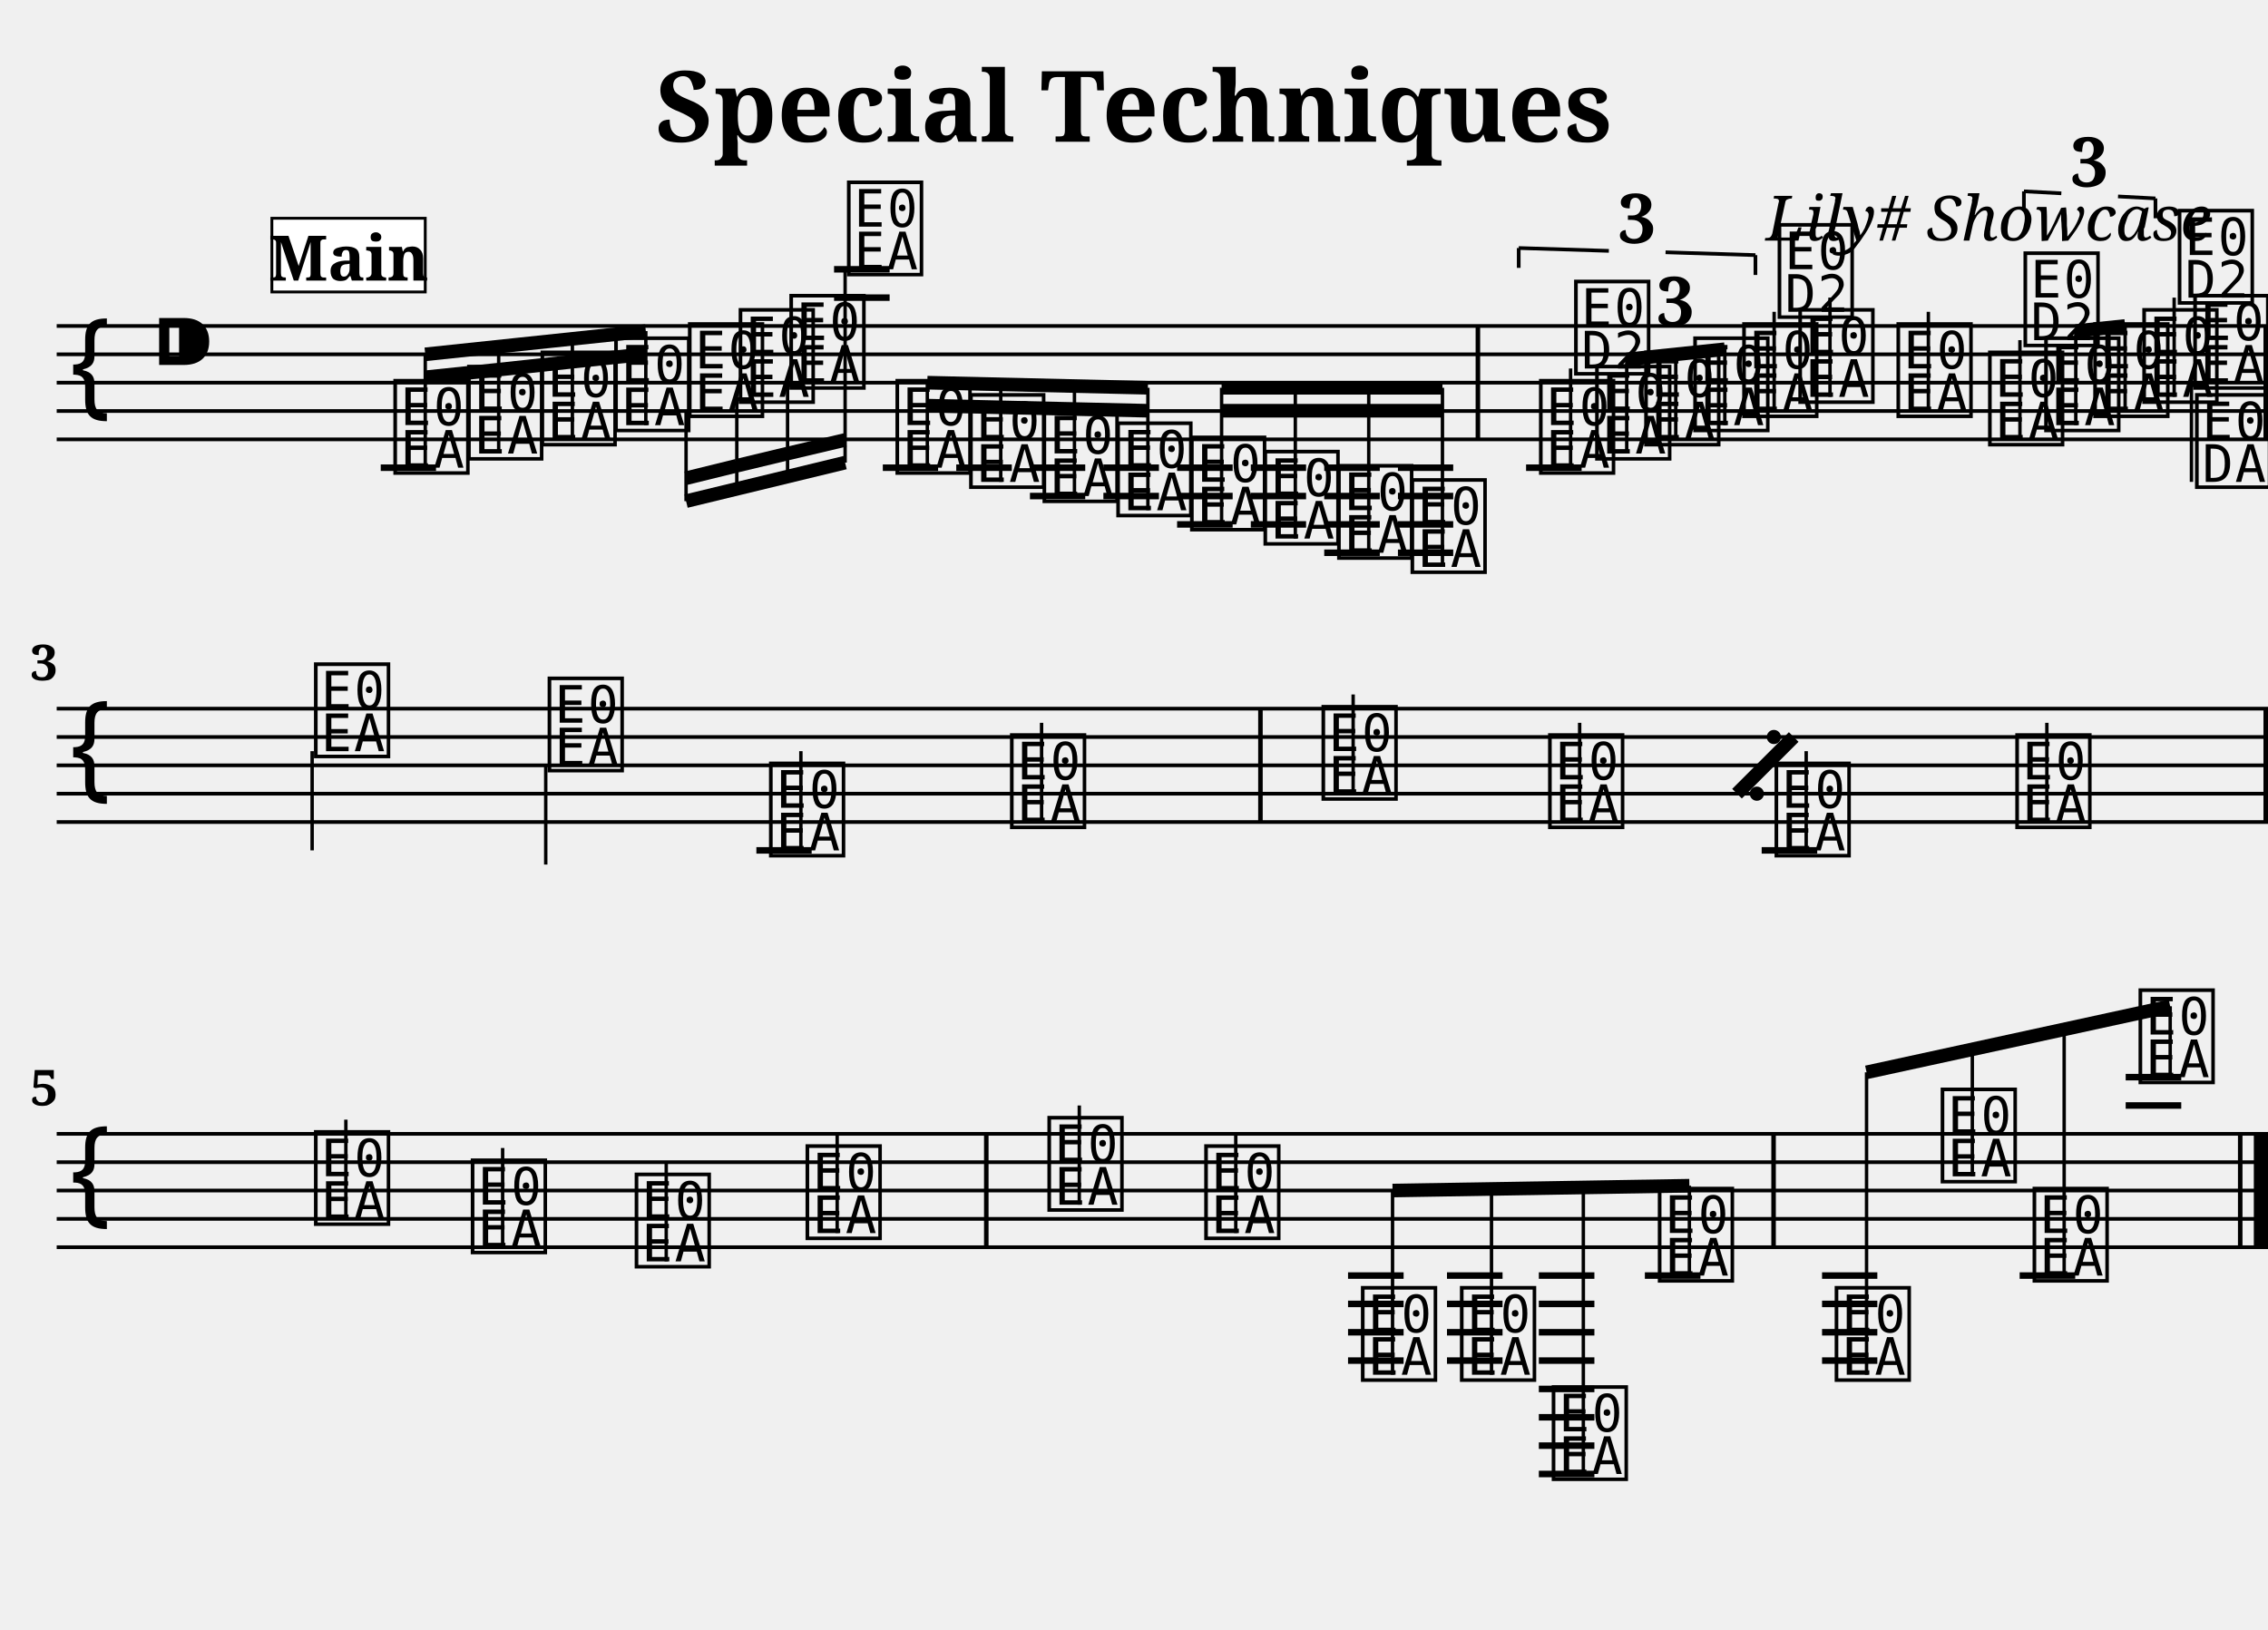
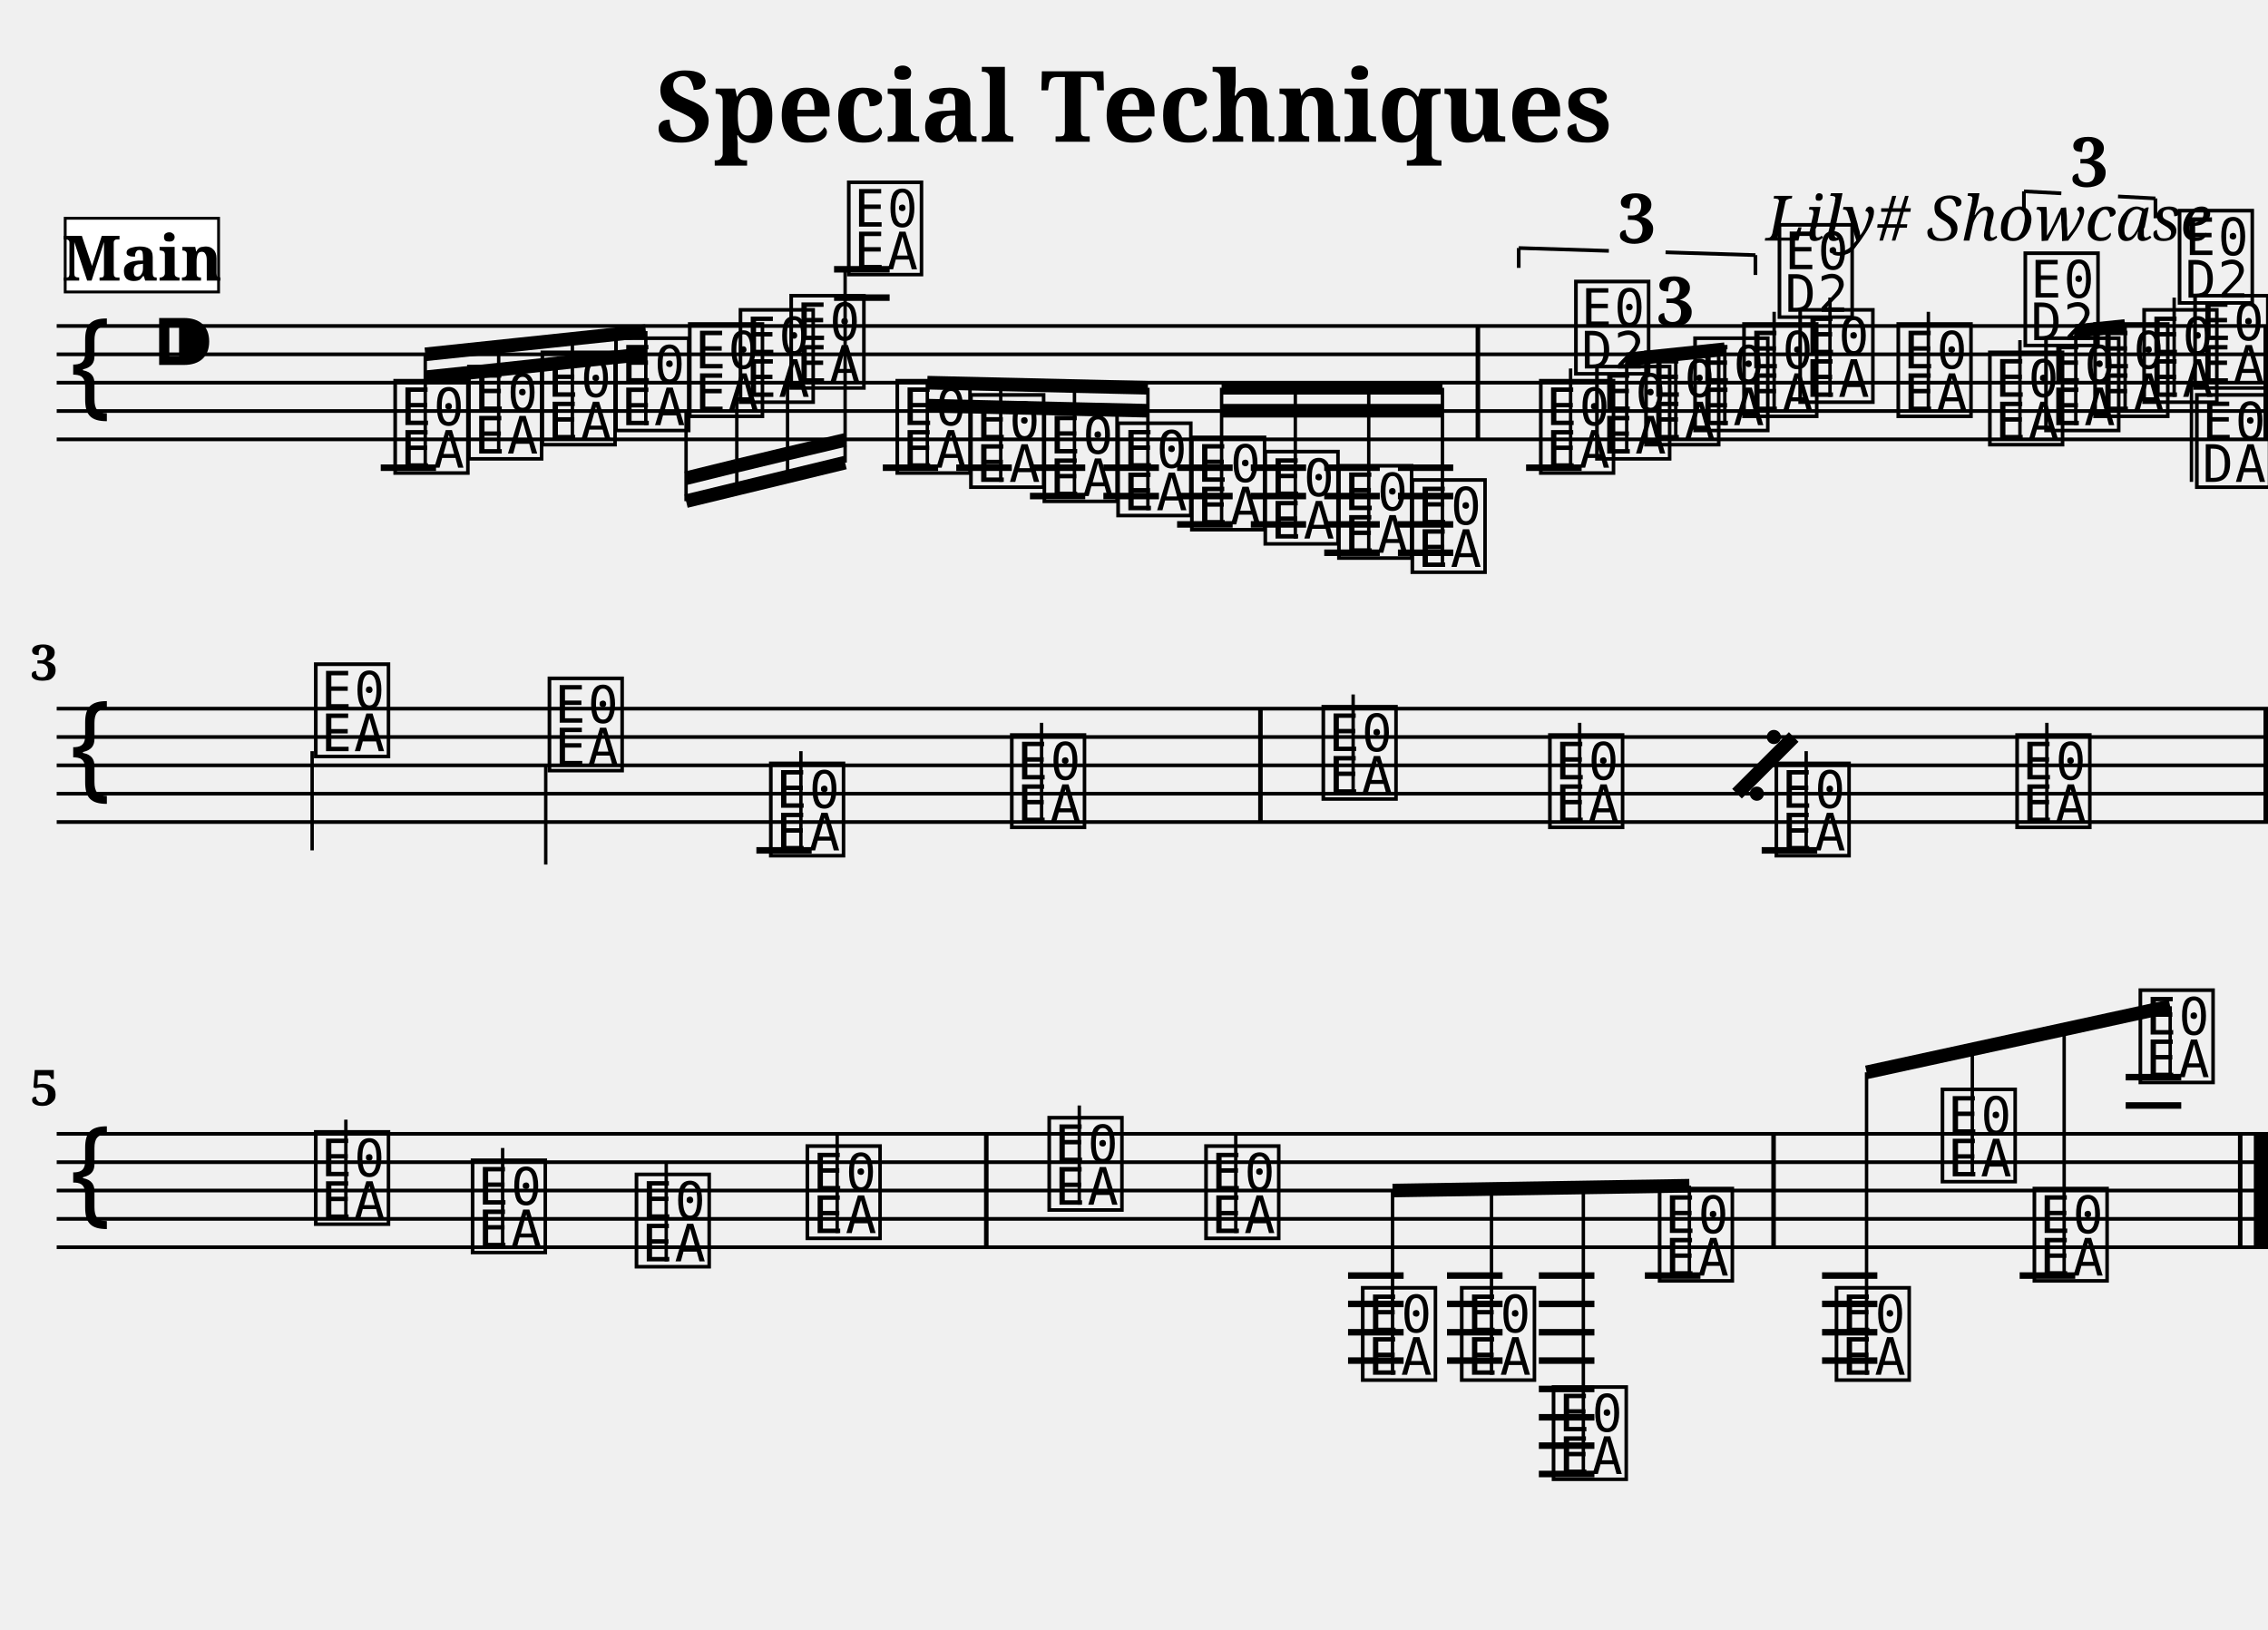
<svg xmlns="http://www.w3.org/2000/svg" width="800.0" height="575.0" viewBox="0 0 80.00 57.50">
  <style>
  @font-face { font-family: 'Emmentaler'; src: local('Emmentaler'); }
  .music { font-family: 'Emmentaler', serif; }
</style>
  <text x="40.00" y="5.00" font-size="3.49" font-family="serif" font-weight="bold" text-anchor="middle">Special Techniques</text>
  <text x="78.00" y="8.49" font-size="2.20" font-family="serif" font-style="italic" text-anchor="end">Lily# Showcase</text>
  <g transform="translate(2.00,0.00) scale(1,1)">
    <line x1="0.00" y1="11.50" x2="78.00" y2="11.50" stroke="#000000" stroke-width="0.130" />
    <line x1="0.00" y1="12.50" x2="78.00" y2="12.50" stroke="#000000" stroke-width="0.130" />
    <line x1="0.00" y1="13.50" x2="78.00" y2="13.50" stroke="#000000" stroke-width="0.130" />
    <line x1="0.00" y1="14.50" x2="78.00" y2="14.50" stroke="#000000" stroke-width="0.130" />
    <line x1="0.00" y1="15.50" x2="78.00" y2="15.50" stroke="#000000" stroke-width="0.130" />
    <text class="music" x="0.30" y="14.50" font-size="4.00"></text>
    <text class="music" x="3.30" y="13.50" font-size="4.00"></text>
    <text class="music" x="11.75" y="16.50" font-size="4.00" data-pos="222"></text>
    <text class="music" x="14.35" y="16.00" font-size="4.00" data-pos="295"></text>
    <text class="music" x="16.94" y="15.50" font-size="4.00" data-pos="297"></text>
    <text class="music" x="19.54" y="15.00" font-size="4.00" data-pos="299"></text>
    <text class="music" x="22.14" y="14.50" font-size="4.00" data-pos="301"></text>
    <text class="music" x="23.93" y="14.00" font-size="4.00" data-pos="303"></text>
    <text class="music" x="25.72" y="13.50" font-size="4.00" data-pos="305"></text>
    <text class="music" x="27.75" y="9.50" font-size="4.00" data-pos="307"></text>
    <text class="music" x="29.46" y="16.50" font-size="4.00" data-pos="337"></text>
    <text class="music" x="32.06" y="17.00" font-size="4.00" data-pos="408"></text>
    <text class="music" x="34.65" y="17.50" font-size="4.00" data-pos="410"></text>
    <text class="music" x="37.25" y="18.00" font-size="4.00" data-pos="412"></text>
    <text class="music" x="39.85" y="18.50" font-size="4.00" data-pos="414"></text>
    <text class="music" x="42.44" y="19.00" font-size="4.00" data-pos="416"></text>
    <text class="music" x="45.04" y="19.50" font-size="4.00" data-pos="418"></text>
    <text class="music" x="47.63" y="20.00" font-size="4.00" data-pos="420"></text>
    <text class="music" x="52.16" y="16.50" font-size="4.00" data-pos="512"></text>
    <line x1="53.40" y1="16.50" x2="53.40" y2="13.00" stroke="#000000" stroke-width="0.120" />
    <text class="music" x="53.40" y="13.00" font-size="4.00"></text>
    <text class="music" x="54.14" y="16.00" font-size="4.00" data-pos="528"></text>
    <text class="music" x="55.87" y="15.50" font-size="4.00" data-pos="531"></text>
    <text class="music" x="57.60" y="15.00" font-size="4.00" data-pos="533"></text>
    <text class="music" x="59.33" y="14.50" font-size="4.00" data-pos="537"></text>
    <line x1="60.58" y1="14.50" x2="60.58" y2="11.00" stroke="#000000" stroke-width="0.120" />
    <text class="music" x="60.58" y="11.00" font-size="4.00"></text>
    <text class="music" x="61.31" y="14.00" font-size="4.00" data-pos="541"></text>
    <line x1="62.55" y1="14.00" x2="62.55" y2="10.50" stroke="#000000" stroke-width="0.120" />
    <text class="music" x="64.77" y="14.50" font-size="4.00" data-pos="544"></text>
    <line x1="66.02" y1="14.50" x2="66.02" y2="11.00" stroke="#000000" stroke-width="0.120" />
    <text class="music" x="68.00" y="15.50" font-size="4.00" data-pos="563"></text>
    <line x1="69.25" y1="15.50" x2="69.25" y2="12.00" stroke="#000000" stroke-width="0.120" />
    <text class="music" x="69.25" y="12.00" font-size="4.00"></text>
    <text class="music" x="69.98" y="15.00" font-size="4.00" data-pos="579"></text>
    <text class="music" x="71.71" y="14.50" font-size="4.00" data-pos="582"></text>
    <text class="music" x="73.44" y="14.00" font-size="4.00" data-pos="584"></text>
    <line x1="74.69" y1="14.00" x2="74.69" y2="10.50" stroke="#000000" stroke-width="0.120" />
    <text class="music" x="74.69" y="10.50" font-size="4.00"></text>
    <text class="music" x="75.24" y="13.50" font-size="4.00" data-pos="588"></text>
    <line x1="75.30" y1="13.50" x2="75.30" y2="17.00" stroke="#000000" stroke-width="0.120" />
    <text class="music" x="75.30" y="17.00" font-size="4.00"></text>
    <line x1="11.43" y1="16.50" x2="13.38" y2="16.50" stroke="#000000" stroke-width="0.230" />
    <line x1="27.42" y1="10.50" x2="29.38" y2="10.50" stroke="#000000" stroke-width="0.230" />
    <line x1="27.42" y1="9.50" x2="29.38" y2="9.50" stroke="#000000" stroke-width="0.230" />
    <line x1="29.14" y1="16.50" x2="31.09" y2="16.50" stroke="#000000" stroke-width="0.230" />
    <line x1="31.73" y1="16.50" x2="33.69" y2="16.50" stroke="#000000" stroke-width="0.230" />
    <line x1="34.33" y1="16.50" x2="36.28" y2="16.50" stroke="#000000" stroke-width="0.230" />
    <line x1="34.33" y1="17.50" x2="36.28" y2="17.50" stroke="#000000" stroke-width="0.230" />
    <line x1="36.92" y1="16.50" x2="38.88" y2="16.50" stroke="#000000" stroke-width="0.230" />
    <line x1="36.92" y1="17.50" x2="38.88" y2="17.50" stroke="#000000" stroke-width="0.230" />
    <line x1="39.52" y1="16.50" x2="41.48" y2="16.50" stroke="#000000" stroke-width="0.230" />
    <line x1="39.52" y1="17.50" x2="41.48" y2="17.50" stroke="#000000" stroke-width="0.230" />
    <line x1="39.52" y1="18.50" x2="41.48" y2="18.50" stroke="#000000" stroke-width="0.230" />
    <line x1="42.12" y1="16.50" x2="44.07" y2="16.50" stroke="#000000" stroke-width="0.230" />
    <line x1="42.12" y1="17.50" x2="44.07" y2="17.50" stroke="#000000" stroke-width="0.230" />
    <line x1="42.12" y1="18.50" x2="44.07" y2="18.50" stroke="#000000" stroke-width="0.230" />
    <line x1="44.71" y1="16.50" x2="46.67" y2="16.50" stroke="#000000" stroke-width="0.230" />
    <line x1="44.71" y1="17.50" x2="46.67" y2="17.50" stroke="#000000" stroke-width="0.230" />
    <line x1="44.71" y1="18.50" x2="46.67" y2="18.50" stroke="#000000" stroke-width="0.230" />
    <line x1="44.71" y1="19.50" x2="46.67" y2="19.50" stroke="#000000" stroke-width="0.230" />
    <line x1="47.31" y1="16.50" x2="49.26" y2="16.50" stroke="#000000" stroke-width="0.230" />
    <line x1="47.31" y1="17.50" x2="49.26" y2="17.50" stroke="#000000" stroke-width="0.230" />
    <line x1="47.31" y1="18.50" x2="49.26" y2="18.50" stroke="#000000" stroke-width="0.230" />
    <line x1="47.31" y1="19.50" x2="49.26" y2="19.50" stroke="#000000" stroke-width="0.230" />
    <line x1="51.83" y1="16.50" x2="53.79" y2="16.50" stroke="#000000" stroke-width="0.230" />
    <rect x="50.05" y="11.50" width="0.16" height="4.00" fill="#000000" />
    <rect x="77.84" y="11.50" width="0.16" height="4.00" fill="#000000" />
    <line x1="13.00" y1="12.50" x2="20.78" y2="11.68" stroke="#000000" stroke-width="0.480" />
    <line x1="13.00" y1="13.31" x2="15.59" y2="13.04" stroke="#000000" stroke-width="0.480" />
    <line x1="15.59" y1="13.04" x2="18.19" y2="12.76" stroke="#000000" stroke-width="0.480" />
    <line x1="18.19" y1="12.76" x2="20.78" y2="12.49" stroke="#000000" stroke-width="0.480" />
    <line x1="13.00" y1="16.50" x2="13.00" y2="12.50" stroke="#000000" stroke-width="0.120" />
    <line x1="15.59" y1="16.00" x2="15.59" y2="12.22" stroke="#000000" stroke-width="0.120" />
    <line x1="18.19" y1="15.50" x2="18.19" y2="11.95" stroke="#000000" stroke-width="0.120" />
    <line x1="20.78" y1="15.00" x2="20.78" y2="11.68" stroke="#000000" stroke-width="0.120" />
    <line x1="22.20" y1="17.68" x2="27.81" y2="16.32" stroke="#000000" stroke-width="0.480" />
    <line x1="22.20" y1="16.87" x2="23.99" y2="16.43" stroke="#000000" stroke-width="0.480" />
    <line x1="23.99" y1="16.43" x2="25.78" y2="16.00" stroke="#000000" stroke-width="0.480" />
    <line x1="25.78" y1="16.00" x2="27.81" y2="15.52" stroke="#000000" stroke-width="0.480" />
    <line x1="22.20" y1="14.50" x2="22.20" y2="17.68" stroke="#000000" stroke-width="0.120" />
    <line x1="23.99" y1="14.00" x2="23.99" y2="17.24" stroke="#000000" stroke-width="0.120" />
    <line x1="25.78" y1="13.50" x2="25.78" y2="16.81" stroke="#000000" stroke-width="0.120" />
    <line x1="27.81" y1="9.50" x2="27.81" y2="16.32" stroke="#000000" stroke-width="0.120" />
    <line x1="30.71" y1="13.50" x2="38.49" y2="13.68" stroke="#000000" stroke-width="0.480" />
    <line x1="30.71" y1="14.31" x2="33.30" y2="14.37" stroke="#000000" stroke-width="0.480" />
    <line x1="33.30" y1="14.37" x2="35.90" y2="14.43" stroke="#000000" stroke-width="0.480" />
    <line x1="35.90" y1="14.43" x2="38.49" y2="14.49" stroke="#000000" stroke-width="0.480" />
    <line x1="30.71" y1="16.50" x2="30.71" y2="13.50" stroke="#000000" stroke-width="0.120" />
    <line x1="33.30" y1="17.00" x2="33.30" y2="13.56" stroke="#000000" stroke-width="0.120" />
    <line x1="35.90" y1="17.50" x2="35.90" y2="13.62" stroke="#000000" stroke-width="0.120" />
    <line x1="38.49" y1="18.00" x2="38.49" y2="13.68" stroke="#000000" stroke-width="0.120" />
    <line x1="41.09" y1="13.68" x2="48.88" y2="13.68" stroke="#000000" stroke-width="0.480" />
    <line x1="41.09" y1="14.49" x2="43.69" y2="14.49" stroke="#000000" stroke-width="0.480" />
    <line x1="43.69" y1="14.49" x2="46.28" y2="14.49" stroke="#000000" stroke-width="0.480" />
    <line x1="46.28" y1="14.49" x2="48.88" y2="14.49" stroke="#000000" stroke-width="0.480" />
    <line x1="41.09" y1="18.50" x2="41.09" y2="13.68" stroke="#000000" stroke-width="0.120" />
    <line x1="43.69" y1="19.00" x2="43.69" y2="13.68" stroke="#000000" stroke-width="0.120" />
    <line x1="46.28" y1="19.50" x2="46.28" y2="13.68" stroke="#000000" stroke-width="0.120" />
    <line x1="48.88" y1="20.00" x2="48.88" y2="13.68" stroke="#000000" stroke-width="0.120" />
    <line x1="55.38" y1="12.68" x2="58.84" y2="12.32" stroke="#000000" stroke-width="0.480" />
    <line x1="55.38" y1="16.00" x2="55.38" y2="12.68" stroke="#000000" stroke-width="0.120" />
    <line x1="57.11" y1="15.50" x2="57.11" y2="12.50" stroke="#000000" stroke-width="0.120" />
    <line x1="58.84" y1="15.00" x2="58.84" y2="12.32" stroke="#000000" stroke-width="0.120" />
    <line x1="71.22" y1="11.68" x2="72.96" y2="11.50" stroke="#000000" stroke-width="0.480" />
    <line x1="71.22" y1="15.00" x2="71.22" y2="11.68" stroke="#000000" stroke-width="0.120" />
    <line x1="72.96" y1="14.50" x2="72.96" y2="11.50" stroke="#000000" stroke-width="0.120" />
    <line x1="0.00" y1="25.00" x2="78.00" y2="25.00" stroke="#000000" stroke-width="0.130" />
    <line x1="0.00" y1="26.00" x2="78.00" y2="26.00" stroke="#000000" stroke-width="0.130" />
    <line x1="0.00" y1="27.00" x2="78.00" y2="27.00" stroke="#000000" stroke-width="0.130" />
    <line x1="0.00" y1="28.00" x2="78.00" y2="28.00" stroke="#000000" stroke-width="0.130" />
    <line x1="0.00" y1="29.00" x2="78.00" y2="29.00" stroke="#000000" stroke-width="0.130" />
    <text class="music" x="0.30" y="28.00" font-size="4.00"></text>
    <text class="music" x="8.95" y="26.50" font-size="4.00" data-pos="592"></text>
    <line x1="9.01" y1="26.50" x2="9.01" y2="30.00" stroke="#000000" stroke-width="0.120" />
    <text class="music" x="17.19" y="27.00" font-size="4.00" data-pos="595"></text>
    <line x1="17.25" y1="27.00" x2="17.25" y2="30.50" stroke="#000000" stroke-width="0.120" />
    <text class="music" x="25.00" y="30.00" font-size="4.00" data-pos="695"></text>
    <line x1="26.25" y1="30.00" x2="26.25" y2="26.50" stroke="#000000" stroke-width="0.120" />
    <text class="music" x="33.50" y="29.00" font-size="4.00" data-pos="698"></text>
    <line x1="34.74" y1="29.00" x2="34.74" y2="25.50" stroke="#000000" stroke-width="0.120" />
    <text class="music" x="44.49" y="28.00" font-size="4.00" data-pos="700"></text>
    <line x1="45.73" y1="28.00" x2="45.73" y2="24.50" stroke="#000000" stroke-width="0.120" />
    <text class="music" x="52.48" y="29.00" font-size="4.00" data-pos="702"></text>
    <line x1="53.72" y1="29.00" x2="53.72" y2="25.50" stroke="#000000" stroke-width="0.120" />
    <text class="music" x="60.47" y="30.00" font-size="4.00" data-pos="695"></text>
    <line x1="61.71" y1="30.00" x2="61.71" y2="26.50" stroke="#000000" stroke-width="0.120" />
    <text class="music" x="68.96" y="29.00" font-size="4.00" data-pos="698"></text>
    <line x1="70.20" y1="29.00" x2="70.20" y2="25.50" stroke="#000000" stroke-width="0.120" />
    <line x1="24.68" y1="30.00" x2="26.63" y2="30.00" stroke="#000000" stroke-width="0.230" />
    <line x1="60.14" y1="30.00" x2="62.10" y2="30.00" stroke="#000000" stroke-width="0.230" />
    <rect x="42.38" y="25.00" width="0.16" height="4.00" fill="#000000" />
    <rect x="77.84" y="25.00" width="0.16" height="4.00" fill="#000000" />
    <line x1="0.00" y1="40.00" x2="78.00" y2="40.00" stroke="#000000" stroke-width="0.130" />
    <line x1="0.00" y1="41.00" x2="78.00" y2="41.00" stroke="#000000" stroke-width="0.130" />
    <line x1="0.00" y1="42.00" x2="78.00" y2="42.00" stroke="#000000" stroke-width="0.130" />
    <line x1="0.00" y1="43.00" x2="78.00" y2="43.00" stroke="#000000" stroke-width="0.130" />
    <line x1="0.00" y1="44.00" x2="78.00" y2="44.00" stroke="#000000" stroke-width="0.130" />
    <text class="music" x="0.30" y="43.00" font-size="4.00"></text>
    <text class="music" x="8.95" y="43.00" font-size="4.00" data-pos="700"></text>
    <line x1="10.20" y1="43.00" x2="10.20" y2="39.50" stroke="#000000" stroke-width="0.120" />
    <text class="music" x="14.48" y="44.00" font-size="4.00" data-pos="702"></text>
    <line x1="15.73" y1="44.00" x2="15.73" y2="40.50" stroke="#000000" stroke-width="0.120" />
    <text class="music" x="20.26" y="44.50" font-size="4.00" data-pos="708"></text>
    <line x1="21.50" y1="44.50" x2="21.50" y2="41.00" stroke="#000000" stroke-width="0.120" />
    <text class="music" x="26.29" y="43.50" font-size="4.00" data-pos="713"></text>
    <line x1="27.53" y1="43.50" x2="27.53" y2="40.00" stroke="#000000" stroke-width="0.120" />
    <text class="music" x="34.82" y="42.50" font-size="4.00" data-pos="715"></text>
    <line x1="36.07" y1="42.50" x2="36.07" y2="39.00" stroke="#000000" stroke-width="0.120" />
    <text class="music" x="40.35" y="43.50" font-size="4.00" data-pos="717"></text>
    <line x1="41.59" y1="43.50" x2="41.59" y2="40.00" stroke="#000000" stroke-width="0.120" />
    <text class="music" x="45.88" y="48.50" font-size="4.00" data-pos="743"></text>
    <text class="music" x="49.37" y="48.50" font-size="4.00" data-pos="800"></text>
    <text class="music" x="52.61" y="52.00" font-size="4.00" data-pos="802"></text>
    <text class="music" x="56.35" y="45.00" font-size="4.00" data-pos="805"></text>
    <text class="music" x="62.59" y="48.50" font-size="4.00" data-pos="809"></text>
    <text class="music" x="66.33" y="41.50" font-size="4.00" data-pos="812"></text>
    <text class="music" x="69.57" y="45.00" font-size="4.00" data-pos="816"></text>
    <text class="music" x="73.31" y="38.00" font-size="4.00" data-pos="819"></text>
    <line x1="45.55" y1="45.00" x2="47.51" y2="45.00" stroke="#000000" stroke-width="0.230" />
    <line x1="45.55" y1="46.00" x2="47.51" y2="46.00" stroke="#000000" stroke-width="0.230" />
    <line x1="45.55" y1="47.00" x2="47.51" y2="47.00" stroke="#000000" stroke-width="0.230" />
    <line x1="45.55" y1="48.00" x2="47.51" y2="48.00" stroke="#000000" stroke-width="0.230" />
    <line x1="49.04" y1="45.00" x2="51.00" y2="45.00" stroke="#000000" stroke-width="0.230" />
    <line x1="49.04" y1="46.00" x2="51.00" y2="46.00" stroke="#000000" stroke-width="0.230" />
    <line x1="49.04" y1="47.00" x2="51.00" y2="47.00" stroke="#000000" stroke-width="0.230" />
    <line x1="49.04" y1="48.00" x2="51.00" y2="48.00" stroke="#000000" stroke-width="0.230" />
    <line x1="52.28" y1="45.00" x2="54.24" y2="45.00" stroke="#000000" stroke-width="0.230" />
    <line x1="52.28" y1="46.00" x2="54.24" y2="46.00" stroke="#000000" stroke-width="0.230" />
    <line x1="52.28" y1="47.00" x2="54.24" y2="47.00" stroke="#000000" stroke-width="0.230" />
    <line x1="52.28" y1="48.00" x2="54.24" y2="48.00" stroke="#000000" stroke-width="0.230" />
    <line x1="52.28" y1="49.00" x2="54.24" y2="49.00" stroke="#000000" stroke-width="0.230" />
    <line x1="52.28" y1="50.00" x2="54.24" y2="50.00" stroke="#000000" stroke-width="0.230" />
    <line x1="52.28" y1="51.00" x2="54.24" y2="51.00" stroke="#000000" stroke-width="0.230" />
    <line x1="52.28" y1="52.00" x2="54.24" y2="52.00" stroke="#000000" stroke-width="0.230" />
    <line x1="56.02" y1="45.00" x2="57.98" y2="45.00" stroke="#000000" stroke-width="0.230" />
    <line x1="62.27" y1="45.00" x2="64.22" y2="45.00" stroke="#000000" stroke-width="0.230" />
    <line x1="62.27" y1="46.00" x2="64.22" y2="46.00" stroke="#000000" stroke-width="0.230" />
    <line x1="62.27" y1="47.00" x2="64.22" y2="47.00" stroke="#000000" stroke-width="0.230" />
    <line x1="62.27" y1="48.00" x2="64.22" y2="48.00" stroke="#000000" stroke-width="0.230" />
    <line x1="69.24" y1="45.00" x2="71.20" y2="45.00" stroke="#000000" stroke-width="0.230" />
    <line x1="72.98" y1="39.00" x2="74.94" y2="39.00" stroke="#000000" stroke-width="0.230" />
    <line x1="72.98" y1="38.00" x2="74.94" y2="38.00" stroke="#000000" stroke-width="0.230" />
    <rect x="32.71" y="40.00" width="0.16" height="4.00" fill="#000000" />
    <rect x="60.48" y="40.00" width="0.16" height="4.00" fill="#000000" />
    <rect x="76.94" y="40.00" width="0.16" height="4.00" fill="#000000" />
    <rect x="77.50" y="40.00" width="0.50" height="4.00" fill="#000000" />
    <line x1="47.12" y1="42.00" x2="57.59" y2="41.83" stroke="#000000" stroke-width="0.480" />
    <line x1="47.12" y1="48.50" x2="47.12" y2="42.00" stroke="#000000" stroke-width="0.120" />
    <line x1="50.61" y1="48.50" x2="50.61" y2="41.94" stroke="#000000" stroke-width="0.120" />
    <line x1="53.85" y1="52.00" x2="53.85" y2="41.89" stroke="#000000" stroke-width="0.120" />
    <line x1="57.59" y1="45.00" x2="57.59" y2="41.83" stroke="#000000" stroke-width="0.120" />
    <line x1="63.84" y1="37.83" x2="74.55" y2="35.50" stroke="#000000" stroke-width="0.480" />
    <line x1="63.84" y1="48.50" x2="63.84" y2="37.83" stroke="#000000" stroke-width="0.120" />
    <line x1="67.57" y1="41.50" x2="67.57" y2="37.01" stroke="#000000" stroke-width="0.120" />
    <line x1="70.81" y1="45.00" x2="70.81" y2="36.31" stroke="#000000" stroke-width="0.120" />
    <line x1="74.55" y1="38.00" x2="74.55" y2="35.50" stroke="#000000" stroke-width="0.120" />
    <text x="57.11" y="11.50" font-size="2.40" font-family="serif" font-weight="bold" text-anchor="middle" fill="#000000" data-pos="515">3</text>
    <line x1="51.57" y1="8.75" x2="51.57" y2="9.45" stroke="#000000" stroke-width="0.130" data-pos="449" />
    <line x1="51.57" y1="8.75" x2="54.75" y2="8.85" stroke="#000000" stroke-width="0.130" data-pos="449" />
    <line x1="56.75" y1="8.90" x2="59.92" y2="9.00" stroke="#000000" stroke-width="0.130" data-pos="449" />
    <line x1="59.92" y1="9.00" x2="59.92" y2="9.70" stroke="#000000" stroke-width="0.130" data-pos="449" />
    <text x="55.75" y="8.57" font-size="2.40" font-family="serif" font-weight="bold" text-anchor="middle" fill="#000000" data-pos="449">3</text>
    <line x1="69.39" y1="6.75" x2="69.39" y2="7.45" stroke="#000000" stroke-width="0.130" data-pos="566" />
    <line x1="69.39" y1="6.75" x2="70.71" y2="6.82" stroke="#000000" stroke-width="0.130" data-pos="566" />
    <line x1="72.71" y1="6.93" x2="74.03" y2="7.00" stroke="#000000" stroke-width="0.130" data-pos="566" />
    <line x1="74.03" y1="7.00" x2="74.03" y2="7.70" stroke="#000000" stroke-width="0.130" data-pos="566" />
    <text x="71.71" y="6.58" font-size="2.40" font-family="serif" font-weight="bold" text-anchor="middle" fill="#000000" data-pos="566">3</text>
    <line x1="59.27" y1="28.00" x2="61.27" y2="26.00" stroke="#000000" stroke-width="0.480" data-pos="625" />
    <circle cx="60.57" cy="26.00" r="0.25" fill="#000000" data-pos="625" />
    <circle cx="59.97" cy="28.00" r="0.25" fill="#000000" data-pos="625" />
    <text x="0.05" y="24.00" font-size="1.75" font-family="serif" font-weight="bold" text-anchor="end" fill="#000000">3</text>
    <text x="0.05" y="39.00" font-size="1.75" font-family="serif" font-weight="bold" text-anchor="end" fill="#000000">5</text>
-     <rect x="7.59" y="7.70" width="5.41" height="2.60" fill="#FFFFFF" stroke="#000000" stroke-width="0.100" data-pos="0" />
-     <text x="10.30" y="9.90" font-size="2.20" font-family="serif" font-weight="bold" text-anchor="middle" fill="#000000" data-pos="0">Main</text>
+     <rect x="0.30" y="7.70" width="5.41" height="2.60" fill="#FFFFFF" stroke="#000000" stroke-width="0.100" data-pos="0" />
+     <text x="3.01" y="9.90" font-size="2.20" font-family="serif" font-weight="bold" text-anchor="middle" fill="#000000" data-pos="0">Main</text>
  </g>
</svg>
